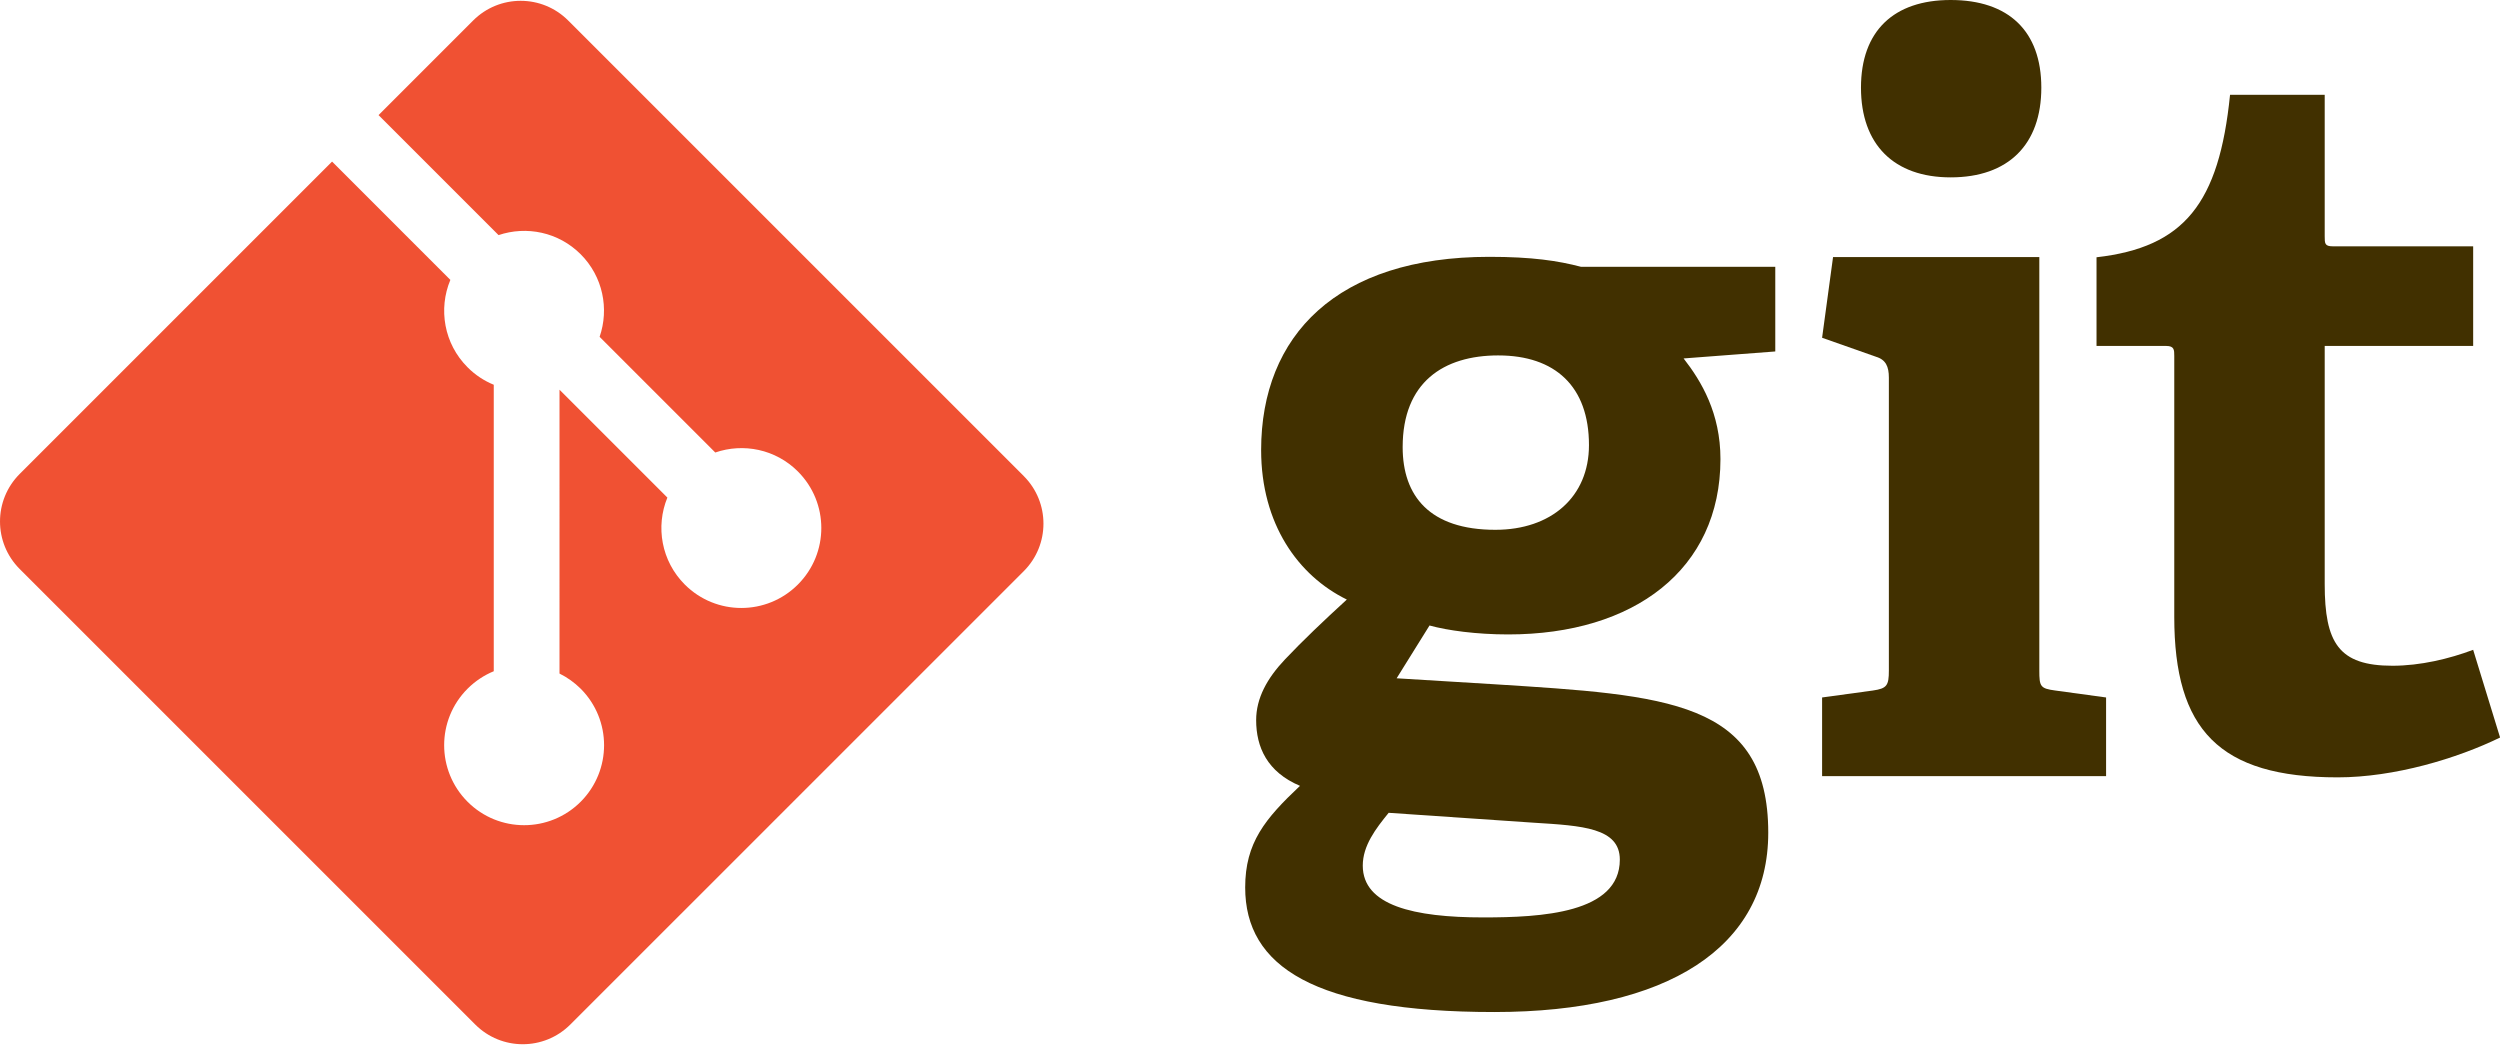
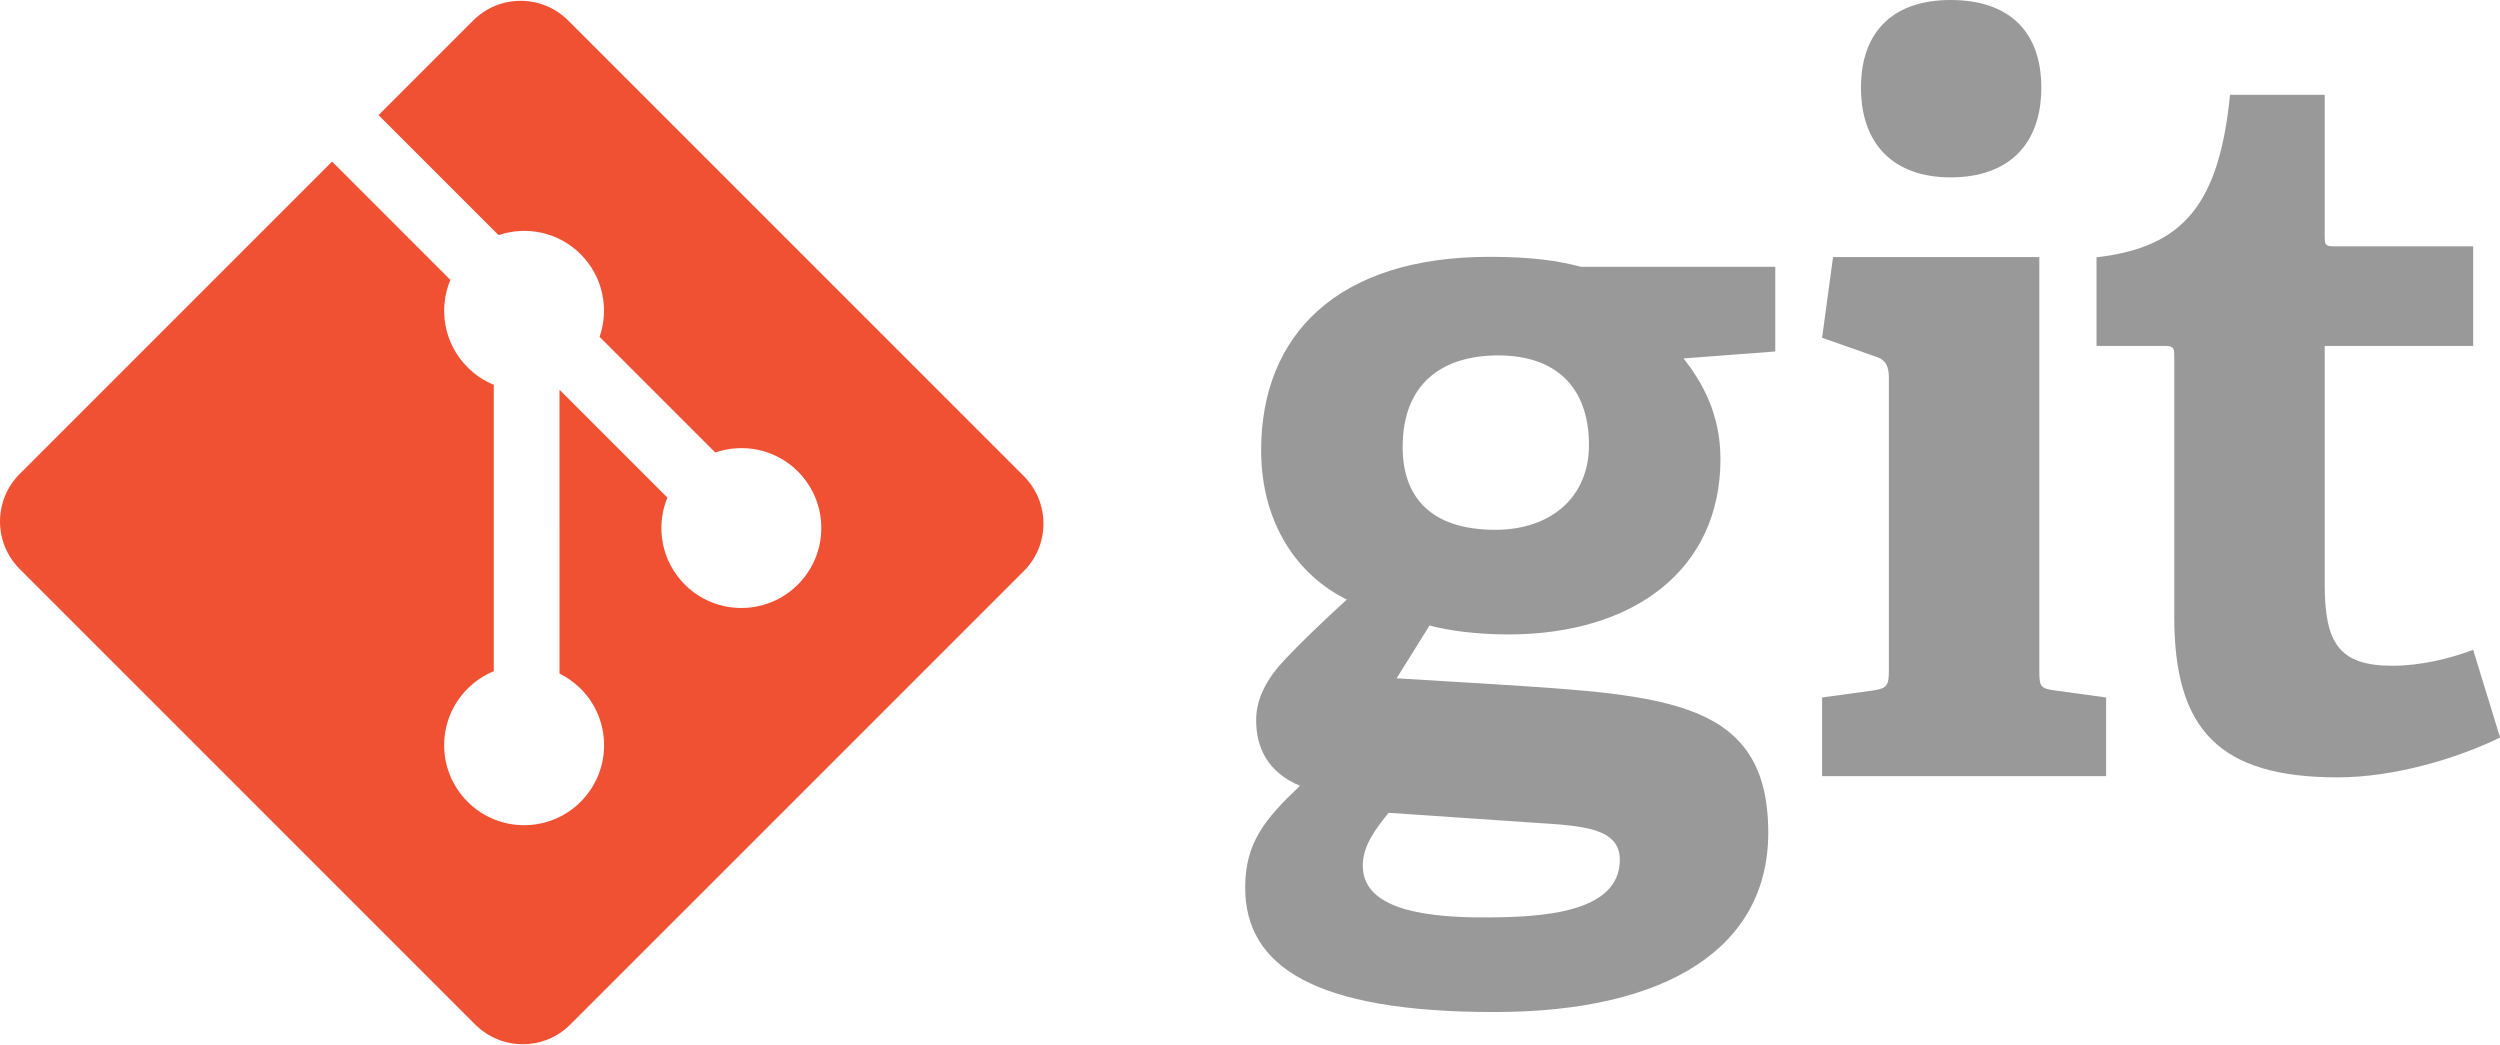
<svg xmlns="http://www.w3.org/2000/svg" viewBox="0 0 272.96 114.01">
-   <path fill="#413000" d="m163.59,38.806c-5.985,0-10.442,2.939-10.442,10.012,0,5.329,2.938,9.028,10.12,9.028,6.088,0,10.222-3.587,10.222-9.248,0-6.416-3.7-9.791-9.9-9.791zm-11.97,49.94c-1.416,1.738-2.828,3.585-2.828,5.765,0,4.348,5.545,5.657,13.162,5.657,6.31,0,14.905-0.442,14.905-6.309,0-3.487-4.135-3.703-9.36-4.03l-15.88-1.083zm32.201-49.611c1.955,2.503,4.025,5.985,4.025,10.989,0,12.075-9.465,19.146-23.169,19.146-3.485,0-6.64-0.434-8.596-0.977l-3.591,5.765,10.66,0.651c18.822,1.199,29.915,1.744,29.915,16.208,0,12.514-10.985,19.581-29.915,19.581-19.69,0-27.196-5.005-27.196-13.598,0-4.897,2.176-7.503,5.984-11.098-3.591-1.518-4.786-4.236-4.786-7.175,0-2.395,1.195-4.57,3.156-6.639,1.958-2.065,4.133-4.135,6.744-6.527-5.33-2.61-9.356-8.268-9.356-16.319,0-12.509,8.269-21.1,24.91-21.1,4.679,0,7.509,0.431,10.011,1.087h21.215v9.245l-10.01,0.762" />
-   <path fill="#413000" d="m212.98,19.366c-6.202,0-9.791-3.593-9.791-9.796,0-6.195,3.589-9.57,9.791-9.57,6.31,0,9.9,3.375,9.9,9.57,0,6.203-3.59,9.796-9.9,9.796zm-14.036,65.376,0-8.59,5.55-0.759c1.524-0.221,1.74-0.544,1.74-2.18v-31.983c0-1.194-0.325-1.959-1.416-2.283l-5.874-2.069,1.196-8.809h22.521v45.144c0,1.744,0.105,1.96,1.741,2.18l5.549,0.759v8.59h-31.008" />
-   <path fill="#413000" d="m272.97,80.526c-4.68,2.282-11.532,4.349-17.736,4.349-12.945,0-17.839-5.217-17.839-17.515v-28.5c0-0.651,0-1.088-0.874-1.088h-7.614v-9.682c9.576-1.091,13.381-5.878,14.578-17.736h10.336v15.453c0,0.759,0,1.087,0.871,1.087h15.338v10.877h-16.209v25.999c0,6.419,1.525,8.919,7.396,8.919,3.05,0,6.201-0.759,8.812-1.739l2.94,9.576" />
+   <path fill="#999" d="m163.59,38.806c-5.985,0-10.442,2.939-10.442,10.012,0,5.329,2.938,9.028,10.12,9.028,6.088,0,10.222-3.587,10.222-9.248,0-6.416-3.7-9.791-9.9-9.791zm-11.97,49.94c-1.416,1.738-2.828,3.585-2.828,5.765,0,4.348,5.545,5.657,13.162,5.657,6.31,0,14.905-0.442,14.905-6.309,0-3.487-4.135-3.703-9.36-4.03l-15.88-1.083zm32.201-49.611c1.955,2.503,4.025,5.985,4.025,10.989,0,12.075-9.465,19.146-23.169,19.146-3.485,0-6.64-0.434-8.596-0.977l-3.591,5.765,10.66,0.651c18.822,1.199,29.915,1.744,29.915,16.208,0,12.514-10.985,19.581-29.915,19.581-19.69,0-27.196-5.005-27.196-13.598,0-4.897,2.176-7.503,5.984-11.098-3.591-1.518-4.786-4.236-4.786-7.175,0-2.395,1.195-4.57,3.156-6.639,1.958-2.065,4.133-4.135,6.744-6.527-5.33-2.61-9.356-8.268-9.356-16.319,0-12.509,8.269-21.1,24.91-21.1,4.679,0,7.509,0.431,10.011,1.087h21.215v9.245l-10.01,0.762" />
+   <path fill="#999" d="m212.98,19.366c-6.202,0-9.791-3.593-9.791-9.796,0-6.195,3.589-9.57,9.791-9.57,6.31,0,9.9,3.375,9.9,9.57,0,6.203-3.59,9.796-9.9,9.796zm-14.036,65.376,0-8.59,5.55-0.759c1.524-0.221,1.74-0.544,1.74-2.18v-31.983c0-1.194-0.325-1.959-1.416-2.283l-5.874-2.069,1.196-8.809h22.521v45.144c0,1.744,0.105,1.96,1.741,2.18l5.549,0.759v8.59h-31.008" />
+   <path fill="#999" d="m272.97,80.526c-4.68,2.282-11.532,4.349-17.736,4.349-12.945,0-17.839-5.217-17.839-17.515v-28.5c0-0.651,0-1.088-0.874-1.088h-7.614v-9.682c9.576-1.091,13.381-5.878,14.578-17.736h10.336v15.453c0,0.759,0,1.087,0.871,1.087h15.338v10.877h-16.209v25.999c0,6.419,1.525,8.919,7.396,8.919,3.05,0,6.201-0.759,8.812-1.739l2.94,9.576" />
  <path fill="#f05133" d="M111.78,51.977,62.035,2.238c-2.862-2.865-7.508-2.865-10.374,0l-10.329,10.33,13.102,13.102c3.046-1.028,6.537-0.339,8.964,2.088,2.439,2.442,3.124,5.963,2.07,9.02l12.628,12.628c3.055-1.053,6.58-0.373,9.02,2.071,3.411,3.41,3.411,8.934,0,12.345-3.411,3.412-8.936,3.412-12.349,0-2.564-2.567-3.199-6.335-1.9-9.494l-11.777-11.777-0.001,30.991c0.832,0.412,1.616,0.961,2.309,1.651,3.41,3.409,3.41,8.933,0,12.348-3.411,3.409-8.938,3.409-12.345,0-3.41-3.415-3.41-8.938,0-12.348,0.843-0.841,1.818-1.478,2.858-1.905v-31.279c-1.041-0.425-2.015-1.057-2.859-1.905-2.583-2.581-3.205-6.372-1.88-9.544l-12.916-12.918-34.106,34.105c-2.866,2.867-2.866,7.513,0,10.378l49.742,49.739c2.864,2.865,7.508,2.865,10.376,0l49.512-49.504c2.865-2.866,2.865-7.514,0-10.379" />
</svg>
